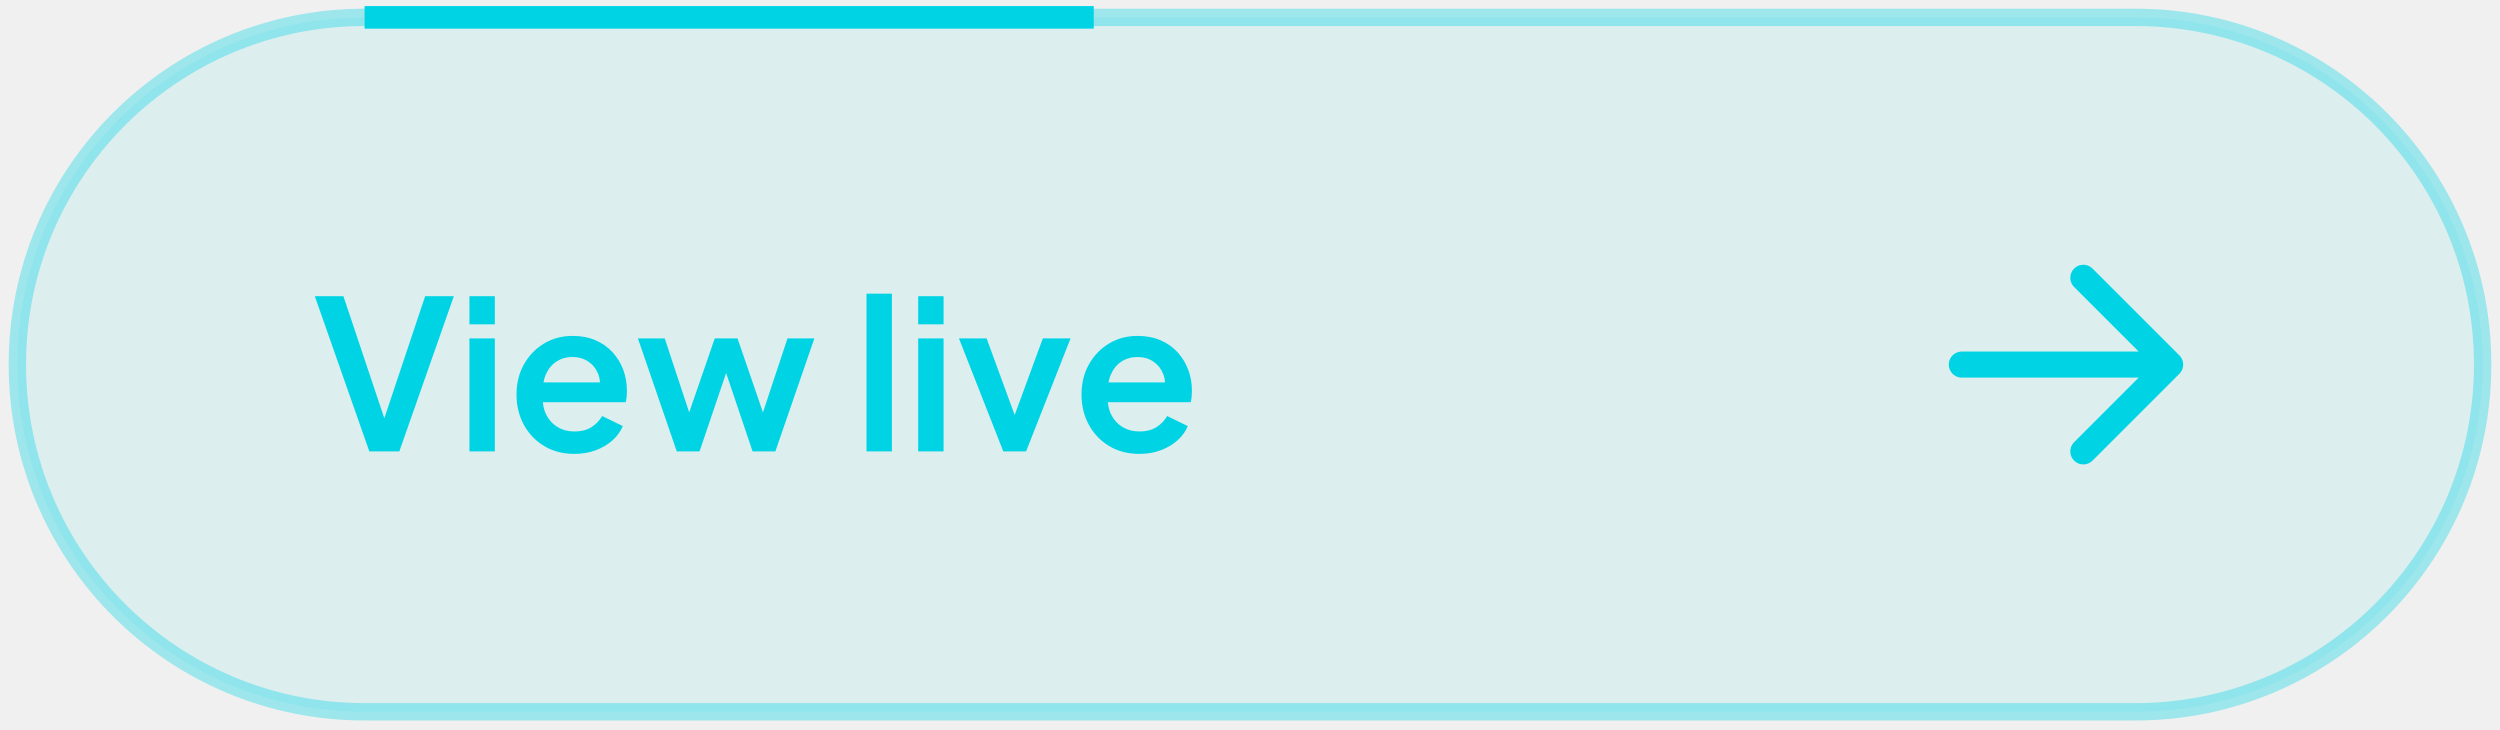
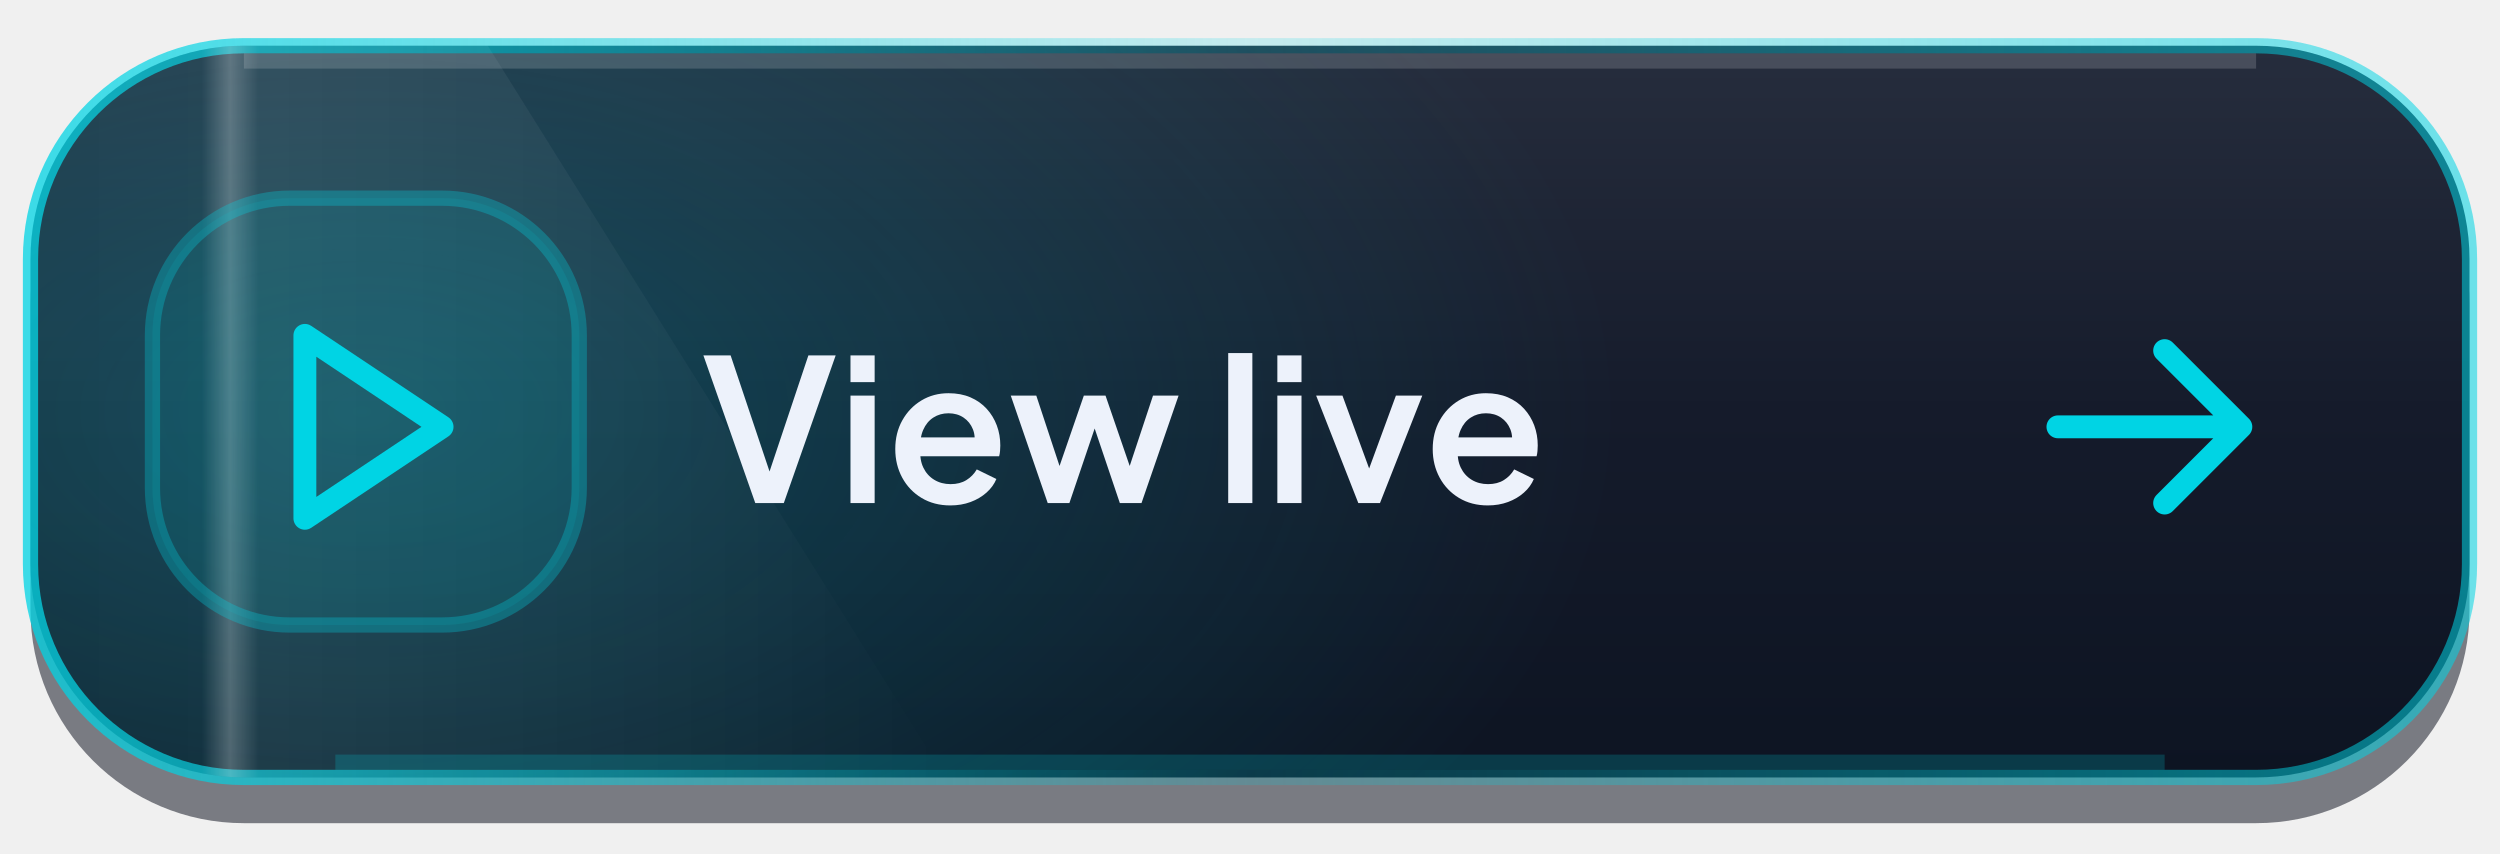
- <svg xmlns="http://www.w3.org/2000/svg" width="144" height="42" viewBox="0 0 144 42" role="img">
-   <style>@keyframes flow{to{stroke-dashoffset:-400}}@keyframes arrow{0%,60%,100%{transform:translateX(0)}75%{transform:translateX(3px)}}.edge{animation:flow 10s linear infinite}.arrow{animation:arrow 5s ease-in-out infinite}@media(prefers-reduced-motion:reduce){*{animation:none!important}}</style>
-   <rect x="1" y="1" width="142" height="40" rx="20" fill="#00D4E4" fill-opacity=".08" stroke="#00D4E4" stroke-opacity=".35" />
-   <rect class="edge" x="1" y="1" width="142" height="40" rx="20" fill="none" stroke="#00D4E4" stroke-width="1.3" stroke-dasharray="42 358" />
-   <g fill="#00D4E4" aria-label="View live">
-     <path d="M21.273 26.0 18.132 17.06H19.78L22.3 24.578H21.974L24.489 17.06H26.142L23.001 26.0ZM27.039 26.0V19.493H28.502V26.0ZM27.039 18.68V17.06H28.502V18.68ZM33.086 26.144Q32.096 26.144 31.343 25.691Q30.591 25.238 30.171 24.462Q29.751 23.687 29.751 22.73Q29.751 21.75 30.178 20.989Q30.605 20.228 31.333 19.788Q32.061 19.349 32.974 19.349Q33.723 19.349 34.303 19.599Q34.883 19.85 35.285 20.292Q35.688 20.733 35.9 21.302Q36.111 21.87 36.111 22.514Q36.111 22.679 36.095 22.852Q36.08 23.024 36.041 23.165H30.934V22.025H35.209L34.515 22.55Q34.63 21.98 34.451 21.533Q34.272 21.086 33.886 20.825Q33.499 20.564 32.974 20.564Q32.457 20.564 32.056 20.823Q31.654 21.083 31.441 21.57Q31.229 22.056 31.273 22.742Q31.221 23.375 31.448 23.851Q31.675 24.328 32.108 24.591Q32.541 24.854 33.1 24.854Q33.666 24.854 34.06 24.608Q34.453 24.362 34.686 23.963L35.874 24.544Q35.682 25.006 35.275 25.368Q34.867 25.73 34.31 25.937Q33.753 26.144 33.086 26.144ZM38.982 26.0 36.744 19.493H38.289L39.963 24.558L39.423 24.551L41.169 19.493H42.482L44.22 24.551L43.68 24.558L45.359 19.493H46.907L44.661 26.0H43.349L41.583 20.77H42.068L40.294 26.0ZM49.911 26.0V16.916H51.374V26.0ZM52.887 26.0V19.493H54.35V26.0ZM52.887 18.68V17.06H54.35V18.68ZM57.789 26.0 55.236 19.493H56.829L58.739 24.706H58.152L60.066 19.493H61.664L59.102 26.0ZM65.63 26.144Q64.639 26.144 63.887 25.691Q63.135 25.238 62.715 24.462Q62.295 23.687 62.295 22.73Q62.295 21.75 62.722 20.989Q63.149 20.228 63.877 19.788Q64.605 19.349 65.519 19.349Q66.267 19.349 66.847 19.599Q67.427 19.85 67.829 20.292Q68.232 20.733 68.444 21.302Q68.655 21.87 68.655 22.514Q68.655 22.679 68.639 22.852Q68.624 23.024 68.585 23.165H63.479V22.025H67.754L67.059 22.55Q67.175 21.98 66.995 21.533Q66.816 21.086 66.43 20.825Q66.044 20.564 65.519 20.564Q65.001 20.564 64.6 20.823Q64.199 21.083 63.986 21.57Q63.773 22.056 63.818 22.742Q63.765 23.375 63.992 23.851Q64.22 24.328 64.652 24.591Q65.085 24.854 65.645 24.854Q66.21 24.854 66.604 24.608Q66.998 24.362 67.23 23.963L68.418 24.544Q68.226 25.006 67.819 25.368Q67.412 25.73 66.854 25.937Q66.297 26.144 65.63 26.144Z" />
+ <svg xmlns="http://www.w3.org/2000/svg" width="164" height="56" viewBox="0 0 164 56" role="img">
+   <defs>
+     <linearGradient id="surface" x1="0" y1="0" x2="0" y2="1">
+       <stop stop-color="#262D3D" />
+       <stop offset=".5" stop-color="#151B2B" />
+       <stop offset="1" stop-color="#0D1422" />
+     </linearGradient>
+     <linearGradient id="edge">
+       <stop stop-color="#00D4E4" stop-opacity=".75" />
+       <stop offset=".5" stop-color="#00D4E4" stop-opacity=".18" />
+       <stop offset="1" stop-color="#00D4E4" stop-opacity=".55" />
+     </linearGradient>
+     <radialGradient id="light">
+       <stop stop-color="#00D4E4" stop-opacity=".24" />
+       <stop offset="1" stop-color="#00D4E4" stop-opacity="0" />
+     </radialGradient>
+     <linearGradient id="sweep">
+       <stop stop-color="white" stop-opacity="0" />
+       <stop offset=".48" stop-color="white" stop-opacity=".03" />
+       <stop offset=".5" stop-color="white" stop-opacity=".28" />
+       <stop offset=".52" stop-color="white" stop-opacity=".08" />
+       <stop offset="1" stop-color="white" stop-opacity="0" />
+     </linearGradient>
+     <clipPath id="clip">
+       <rect x="2" y="3" width="160" height="48" rx="14" />
+     </clipPath>
+   </defs>
+   <style>@keyframes sweep{0%,12%{transform:translateX(-100px)}65%,100%{transform:translateX(264px)}}@keyframes halo{0%,100%{opacity:.45}40%{opacity:1}}@keyframes arrow{0%,35%,100%{transform:translateX(0);opacity:.7}50%{transform:translateX(3px);opacity:1}}.sweep{animation:sweep 7.2s cubic-bezier(.22,.61,.36,1) infinite}.halo{animation:halo 7.2s ease-in-out infinite}.arrow{animation:arrow 7.2s ease-in-out infinite}@media(prefers-reduced-motion:reduce){*{animation:none!important}}</style>
+   <rect x="2" y="6" width="160" height="48" rx="14" fill="#020714" fill-opacity=".5" />
+   <rect x="2" y="3" width="160" height="48" rx="14" fill="url(#surface)" stroke="url(#edge)" />
+   <g clip-path="url(#clip)">
+     <ellipse class="halo" cx="24" cy="27" rx="82" ry="48" fill="url(#light)" />
+     <g class="sweep">
+       <path d="M-32 3h64l30 48H-2z" fill="url(#sweep)" />
+     </g>
+     <path d="M16 4H148" stroke="white" stroke-opacity=".16" />
+     <path d="M22 50H142" stroke="#00D4E4" stroke-opacity=".2" />
  </g>
-   <path class="arrow" d="M113 21h12m-5-5 5 5-5 5" fill="none" stroke="#00D4E4" stroke-width="1.5" stroke-linecap="round" stroke-linejoin="round" />
+   <rect x="10" y="13" width="28" height="28" rx="9" fill="#00D4E4" fill-opacity=".1" stroke="#00D4E4" stroke-opacity=".3" />
+   <path d="M20 22l9 6-9 6z" fill="none" stroke="#00D4E4" stroke-width="1.5" stroke-linejoin="round" stroke-linecap="round" />
+   <g aria-label="View live">
+     <path d="M49.546 33.0 46.143 23.315H47.929L50.659 31.459H50.305L53.03 23.315H54.82L51.418 33.0ZM55.792 33.0V25.951H57.377V33.0ZM55.792 25.07V23.315H57.377V25.07ZM62.343 33.156Q61.27 33.156 60.455 32.665Q59.64 32.175 59.185 31.334Q58.73 30.494 58.73 29.457Q58.73 28.396 59.193 27.572Q59.655 26.747 60.444 26.271Q61.233 25.795 62.222 25.795Q63.033 25.795 63.661 26.066Q64.289 26.337 64.726 26.816Q65.162 27.295 65.391 27.91Q65.62 28.526 65.62 29.224Q65.62 29.402 65.603 29.589Q65.586 29.776 65.544 29.929H60.012V28.694H64.644L63.891 29.262Q64.016 28.645 63.822 28.161Q63.628 27.677 63.21 27.394Q62.791 27.111 62.222 27.111Q61.662 27.111 61.227 27.392Q60.792 27.673 60.562 28.201Q60.331 28.728 60.38 29.471Q60.323 30.156 60.569 30.672Q60.815 31.188 61.284 31.473Q61.753 31.759 62.359 31.759Q62.971 31.759 63.398 31.492Q63.825 31.226 64.076 30.793L65.363 31.422Q65.155 31.923 64.714 32.315Q64.273 32.708 63.669 32.932Q63.066 33.156 62.343 33.156ZM68.73 33.0 66.306 25.951H67.98L69.793 31.438L69.208 31.43L71.1 25.951H72.522L74.405 31.43L73.82 31.438L75.638 25.951H77.315L74.883 33.0H73.461L71.548 27.334H72.073L70.152 33.0ZM80.57 33.0V23.159H82.155V33.0ZM83.794 33.0V25.951H85.379V33.0ZM83.794 25.07V23.315H85.379V25.07ZM89.105 33.0 86.339 25.951H88.065L90.133 31.598H89.498L91.572 25.951H93.302L90.527 33.0ZM97.599 33.156Q96.526 33.156 95.711 32.665Q94.896 32.175 94.441 31.334Q93.986 30.494 93.986 29.457Q93.986 28.396 94.449 27.572Q94.911 26.747 95.7 26.271Q96.489 25.795 97.478 25.795Q98.289 25.795 98.917 26.066Q99.545 26.337 99.982 26.816Q100.418 27.295 100.647 27.91Q100.876 28.526 100.876 29.224Q100.876 29.402 100.859 29.589Q100.842 29.776 100.8 29.929H95.268V28.694H99.9L99.147 29.262Q99.272 28.645 99.078 28.161Q98.884 27.677 98.466 27.394Q98.047 27.111 97.478 27.111Q96.918 27.111 96.483 27.392Q96.048 27.673 95.818 28.201Q95.587 28.728 95.636 29.471Q95.579 30.156 95.825 30.672Q96.071 31.188 96.54 31.473Q97.009 31.759 97.615 31.759Q98.228 31.759 98.654 31.492Q99.081 31.226 99.332 30.793L100.62 31.422Q100.412 31.923 99.97 32.315Q99.529 32.708 98.925 32.932Q98.322 33.156 97.599 33.156Z" fill="#EDF2FB" />
+   </g>
+   <path class="arrow" d="M135 28h12m-5-5 5 5-5 5" fill="none" stroke="#00D4E4" stroke-width="1.5" stroke-linecap="round" stroke-linejoin="round" />
</svg>
